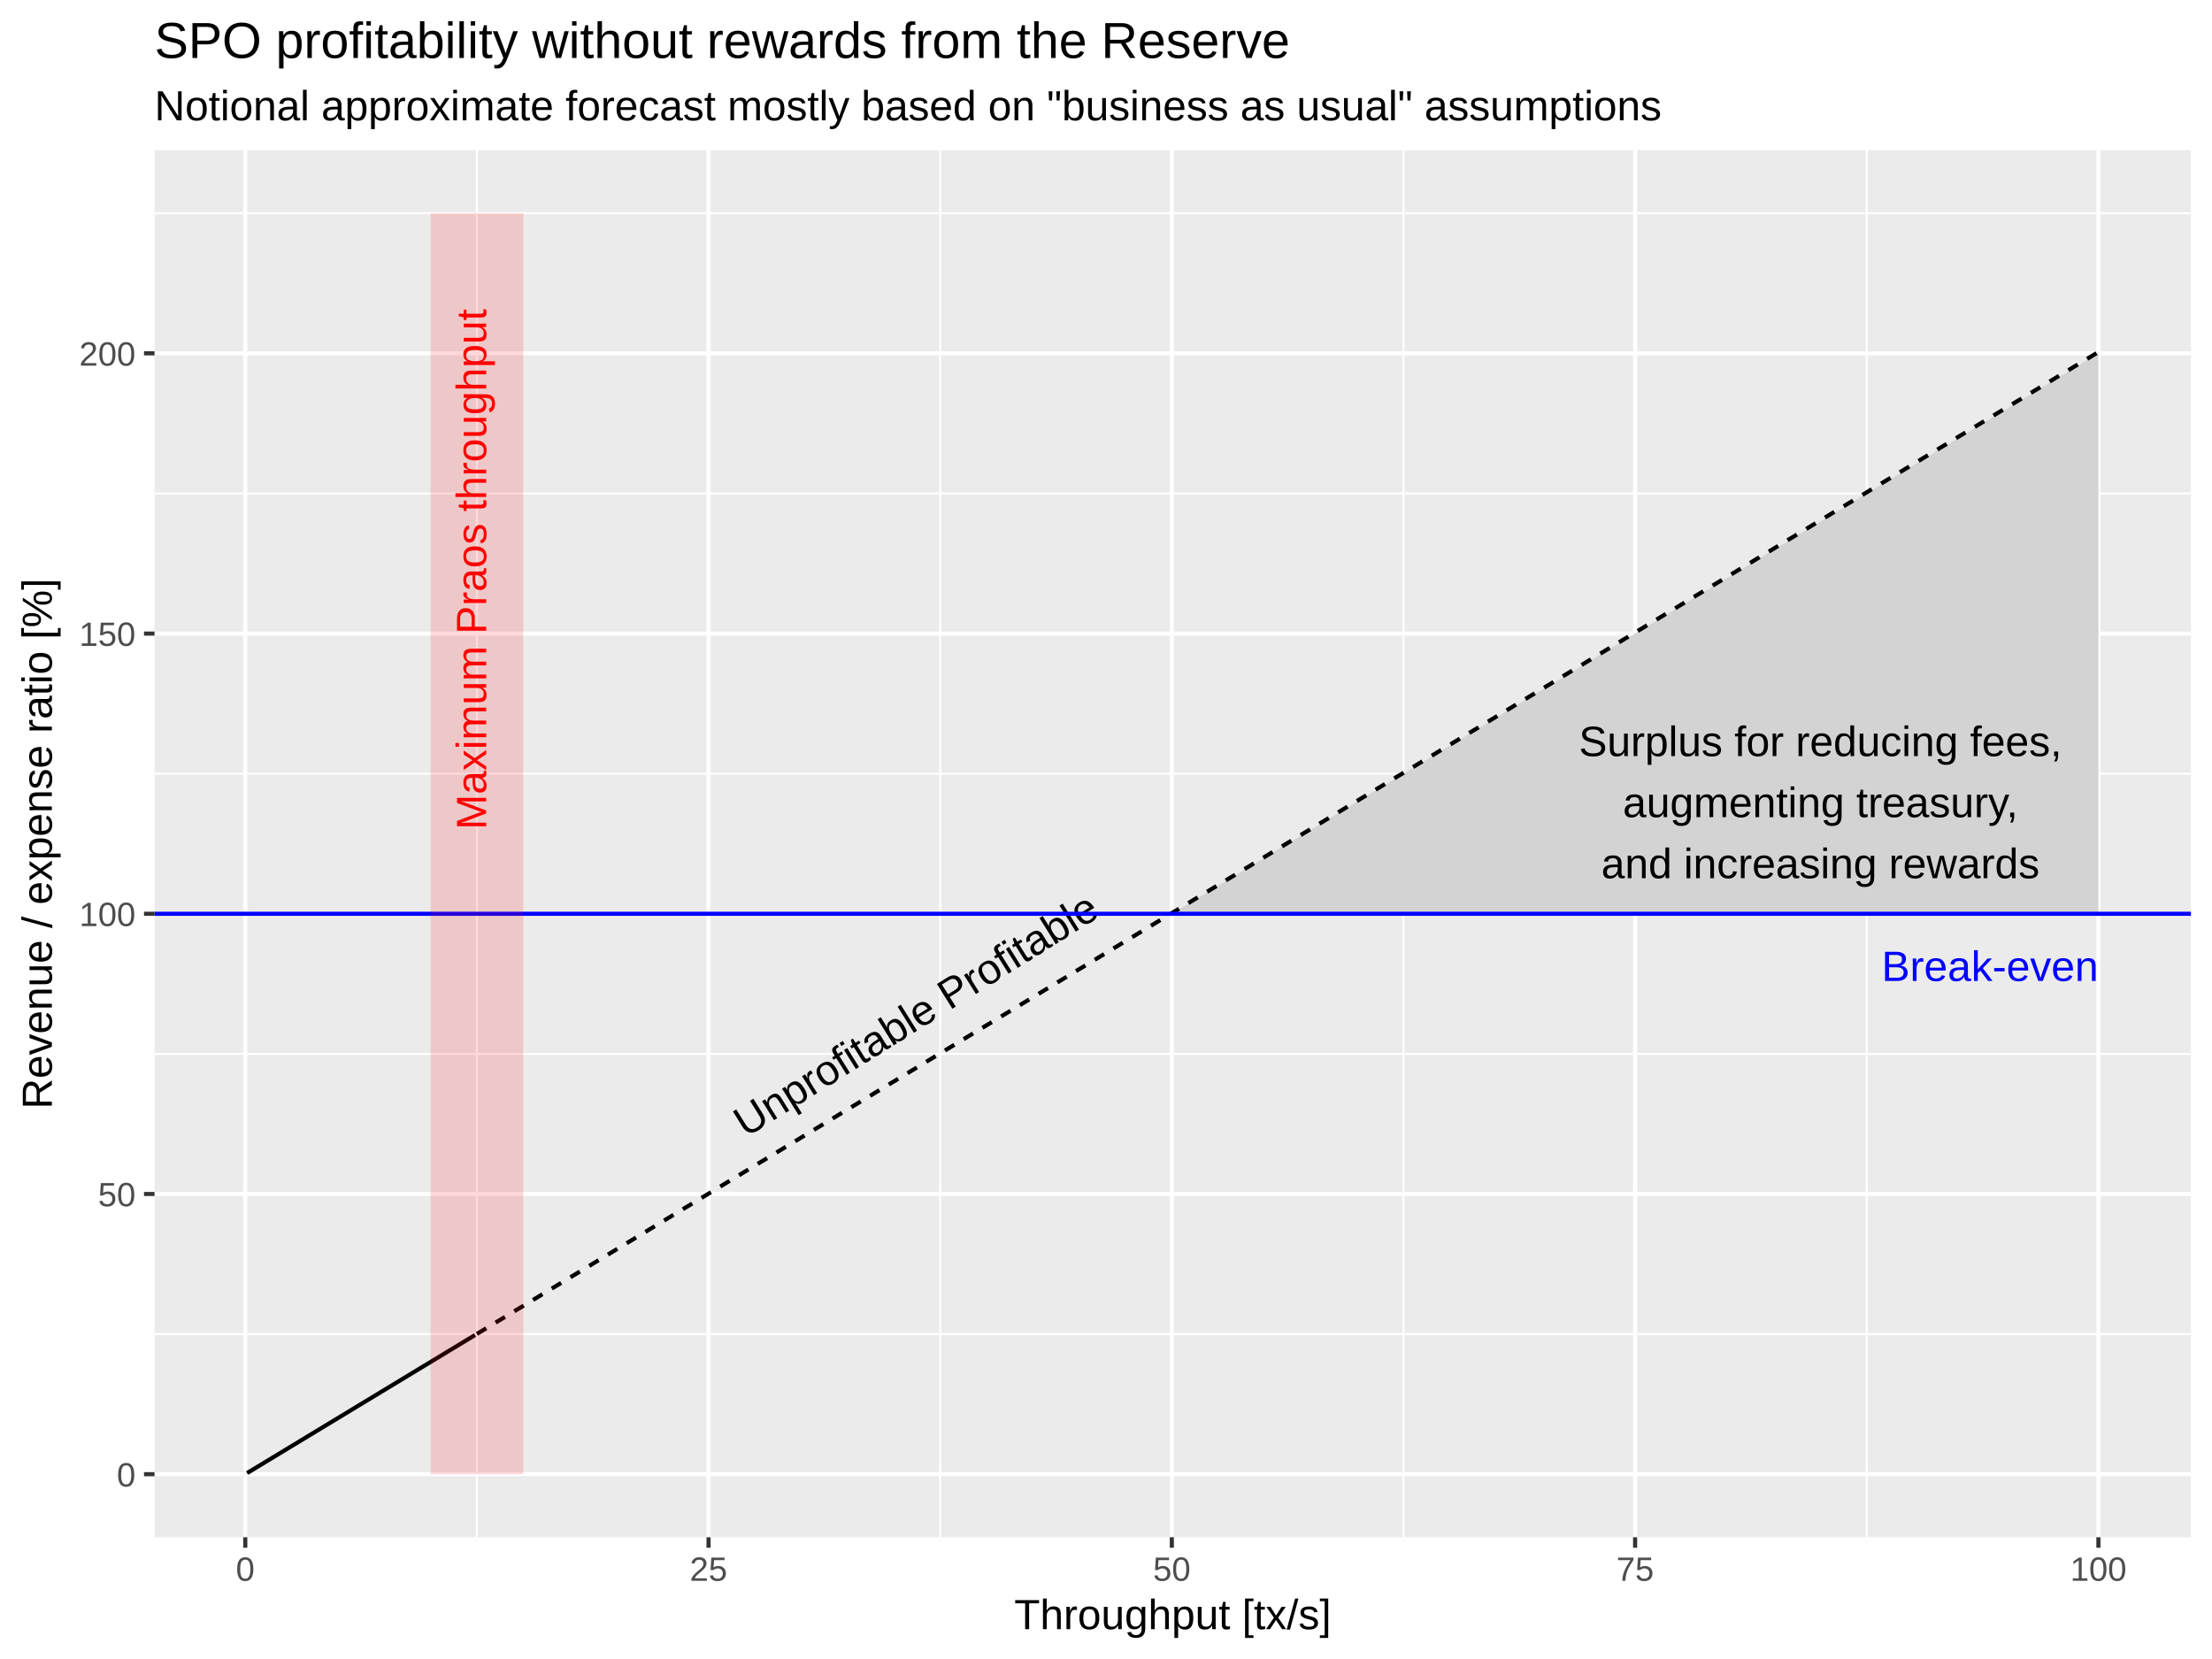
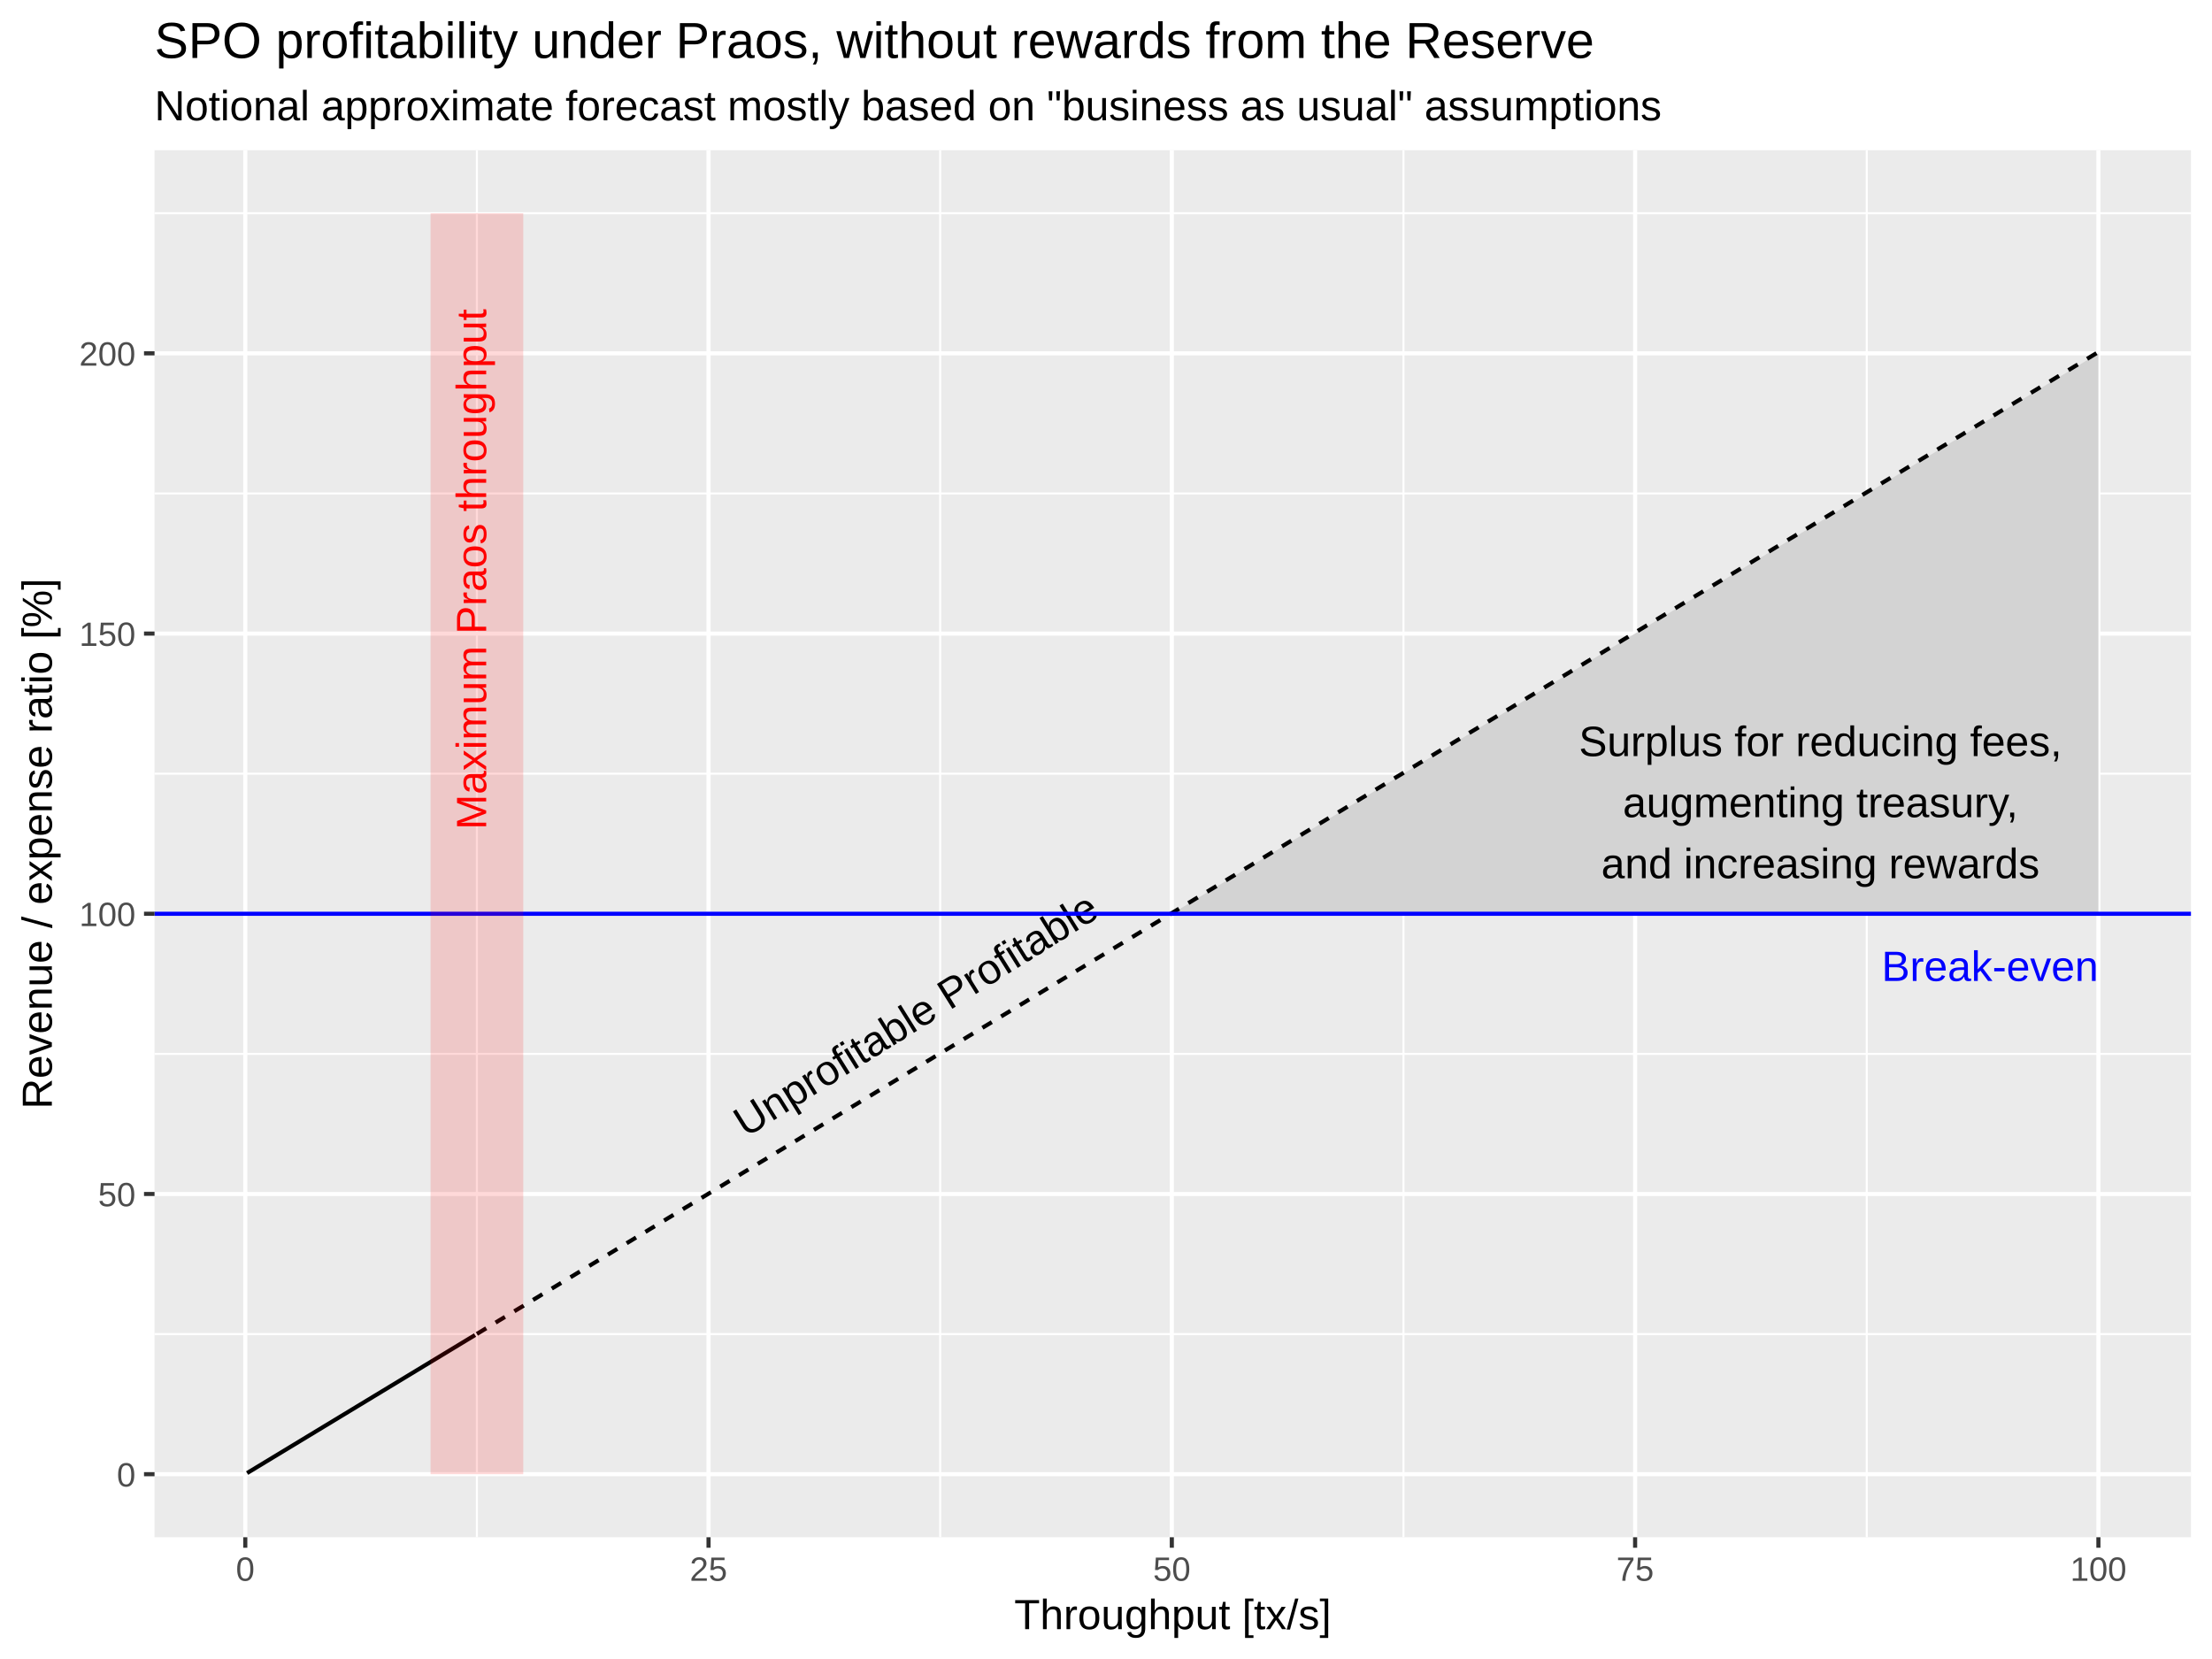
<svg xmlns="http://www.w3.org/2000/svg" class="svglite" width="576.00pt" height="432.00pt" viewBox="0 0 576.00 432.00">
  <defs>
    <style type="text/css">
    .svglite line, .svglite polyline, .svglite polygon, .svglite path, .svglite rect, .svglite circle {
      fill: none;
      stroke: #000000;
      stroke-linecap: round;
      stroke-linejoin: round;
      stroke-miterlimit: 10.00;
    }
    .svglite text {
      white-space: pre;
    }
  </style>
  </defs>
  <rect width="100%" height="100%" style="stroke: none; fill: #FFFFFF;" />
  <defs>
    <clipPath id="cpMC4wMHw1NzYuMDB8MC4wMHw0MzIuMDA=">
      <rect x="0.00" y="0.00" width="576.00" height="432.00" />
    </clipPath>
  </defs>
  <g clip-path="url(#cpMC4wMHw1NzYuMDB8MC4wMHw0MzIuMDA=)">
    <rect x="0.00" y="0.00" width="576.00" height="432.00" style="stroke-width: 1.07; stroke: #FFFFFF; fill: #FFFFFF;" />
  </g>
  <defs>
    <clipPath id="cpNDAuMjR8NTcwLjUyfDM5LjExfDQwMC4yOQ==">
      <rect x="40.24" y="39.11" width="530.28" height="361.18" />
    </clipPath>
  </defs>
  <g clip-path="url(#cpNDAuMjR8NTcwLjUyfDM5LjExfDQwMC4yOQ==)">
    <rect x="40.24" y="39.11" width="530.28" height="361.18" style="stroke-width: 1.07; stroke: none; fill: #EBEBEB;" />
    <polyline points="40.24,347.39 570.52,347.39 " style="stroke-width: 0.53; stroke: #FFFFFF; stroke-linecap: butt;" />
    <polyline points="40.24,274.43 570.52,274.43 " style="stroke-width: 0.53; stroke: #FFFFFF; stroke-linecap: butt;" />
    <polyline points="40.24,201.46 570.52,201.46 " style="stroke-width: 0.53; stroke: #FFFFFF; stroke-linecap: butt;" />
    <polyline points="40.24,128.50 570.52,128.50 " style="stroke-width: 0.53; stroke: #FFFFFF; stroke-linecap: butt;" />
    <polyline points="40.24,55.53 570.52,55.53 " style="stroke-width: 0.53; stroke: #FFFFFF; stroke-linecap: butt;" />
    <polyline points="124.18,400.29 124.18,39.11 " style="stroke-width: 0.53; stroke: #FFFFFF; stroke-linecap: butt;" />
    <polyline points="244.82,400.29 244.82,39.11 " style="stroke-width: 0.53; stroke: #FFFFFF; stroke-linecap: butt;" />
    <polyline points="365.46,400.29 365.46,39.11 " style="stroke-width: 0.53; stroke: #FFFFFF; stroke-linecap: butt;" />
    <polyline points="486.10,400.29 486.10,39.11 " style="stroke-width: 0.53; stroke: #FFFFFF; stroke-linecap: butt;" />
    <polyline points="40.24,383.88 570.52,383.88 " style="stroke-width: 1.07; stroke: #FFFFFF; stroke-linecap: butt;" />
    <polyline points="40.24,310.91 570.52,310.91 " style="stroke-width: 1.07; stroke: #FFFFFF; stroke-linecap: butt;" />
    <polyline points="40.24,237.94 570.52,237.94 " style="stroke-width: 1.07; stroke: #FFFFFF; stroke-linecap: butt;" />
    <polyline points="40.24,164.98 570.52,164.98 " style="stroke-width: 1.07; stroke: #FFFFFF; stroke-linecap: butt;" />
    <polyline points="40.24,92.01 570.52,92.01 " style="stroke-width: 1.07; stroke: #FFFFFF; stroke-linecap: butt;" />
    <polyline points="63.87,400.29 63.87,39.11 " style="stroke-width: 1.07; stroke: #FFFFFF; stroke-linecap: butt;" />
    <polyline points="184.50,400.29 184.50,39.11 " style="stroke-width: 1.07; stroke: #FFFFFF; stroke-linecap: butt;" />
    <polyline points="305.14,400.29 305.14,39.11 " style="stroke-width: 1.07; stroke: #FFFFFF; stroke-linecap: butt;" />
    <polyline points="425.78,400.29 425.78,39.11 " style="stroke-width: 1.07; stroke: #FFFFFF; stroke-linecap: butt;" />
    <polyline points="546.42,400.29 546.42,39.11 " style="stroke-width: 1.07; stroke: #FFFFFF; stroke-linecap: butt;" />
    <polygon points="305.14,237.94 546.42,237.94 546.42,92.01 " style="stroke-width: 1.07; stroke: none; stroke-linecap: butt; fill: #D3D3D3;" />
    <polyline points="64.35,383.59 64.83,383.29 65.31,383.00 65.80,382.71 66.28,382.42 66.76,382.12 67.24,381.83 67.73,381.54 68.21,381.25 68.69,380.96 69.17,380.66 69.66,380.37 70.14,380.08 70.62,379.79 71.10,379.49 71.59,379.20 72.07,378.91 72.55,378.62 73.03,378.33 73.52,378.03 74.00,377.74 74.48,377.45 74.96,377.16 75.45,376.86 75.93,376.57 76.41,376.28 76.89,375.99 77.38,375.70 77.86,375.40 78.34,375.11 78.82,374.82 79.31,374.53 79.79,374.23 80.27,373.94 80.75,373.65 81.24,373.36 81.72,373.07 82.20,372.77 82.68,372.48 83.17,372.19 83.65,371.90 84.13,371.60 84.61,371.31 85.10,371.02 85.58,370.73 86.06,370.44 86.55,370.14 87.03,369.85 87.51,369.56 87.99,369.27 88.48,368.97 88.96,368.68 89.44,368.39 89.92,368.10 90.41,367.81 90.89,367.51 91.37,367.22 91.85,366.93 92.34,366.64 92.82,366.34 93.30,366.05 93.78,365.76 94.27,365.47 94.75,365.18 95.23,364.88 95.71,364.59 96.20,364.30 96.68,364.01 97.16,363.71 97.64,363.42 98.13,363.13 98.61,362.84 99.09,362.55 99.57,362.25 100.06,361.96 100.54,361.67 101.02,361.38 101.50,361.08 101.99,360.79 102.47,360.50 102.95,360.21 103.43,359.92 103.92,359.62 104.40,359.33 104.88,359.04 105.36,358.75 105.85,358.45 106.33,358.16 106.81,357.87 107.29,357.58 107.78,357.29 108.26,356.99 108.74,356.70 109.23,356.41 109.71,356.12 110.19,355.82 110.67,355.53 111.16,355.24 111.64,354.95 112.12,354.66 112.60,354.36 113.09,354.07 113.57,353.78 114.05,353.49 114.53,353.20 115.02,352.90 115.50,352.61 115.98,352.32 116.46,352.03 116.95,351.73 117.43,351.44 117.91,351.15 118.39,350.86 118.88,350.57 119.36,350.27 119.84,349.98 120.32,349.69 120.81,349.40 121.29,349.10 121.77,348.81 122.25,348.52 122.74,348.23 123.22,347.94 123.70,347.64 " style="stroke-width: 1.07; stroke-linecap: butt;" />
    <polyline points="124.18,347.35 124.67,347.06 125.15,346.77 125.63,346.47 126.11,346.18 126.60,345.89 127.08,345.60 127.56,345.31 128.04,345.01 128.53,344.72 129.01,344.43 129.49,344.14 129.97,343.84 130.46,343.55 130.94,343.26 131.42,342.97 131.91,342.68 132.39,342.38 132.87,342.09 133.35,341.80 133.84,341.51 134.32,341.21 134.80,340.92 135.28,340.63 135.77,340.34 136.25,340.05 136.73,339.75 137.21,339.46 137.70,339.17 138.18,338.88 138.66,338.58 139.14,338.29 139.63,338.00 140.11,337.71 140.59,337.42 141.07,337.12 141.56,336.83 142.04,336.54 142.52,336.25 143.00,335.95 143.49,335.66 143.97,335.37 144.45,335.08 144.93,334.79 145.42,334.49 145.90,334.20 146.38,333.91 146.86,333.62 147.35,333.32 147.83,333.03 148.31,332.74 148.79,332.45 149.28,332.16 149.76,331.86 150.24,331.57 150.72,331.28 151.21,330.99 151.69,330.69 152.17,330.40 152.65,330.11 153.14,329.82 153.62,329.53 154.10,329.23 154.58,328.94 155.07,328.65 155.55,328.36 156.03,328.06 156.52,327.77 157.00,327.48 157.48,327.19 157.96,326.90 158.45,326.60 158.93,326.31 159.41,326.02 159.89,325.73 160.38,325.43 160.86,325.14 161.34,324.85 161.82,324.56 162.31,324.27 162.79,323.97 163.27,323.68 163.75,323.39 164.24,323.10 164.72,322.80 165.20,322.51 165.68,322.22 166.17,321.93 166.65,321.64 167.13,321.34 167.61,321.05 168.10,320.76 168.58,320.47 169.06,320.17 169.54,319.88 170.03,319.59 170.51,319.30 170.99,319.01 171.47,318.71 171.96,318.42 172.44,318.13 172.92,317.84 173.40,317.55 173.89,317.25 174.37,316.96 174.85,316.67 175.33,316.38 175.82,316.08 176.30,315.79 176.78,315.50 177.26,315.21 177.75,314.92 178.23,314.62 178.71,314.33 179.20,314.04 179.68,313.75 180.16,313.45 180.64,313.16 181.13,312.87 181.61,312.58 182.09,312.29 182.57,311.99 183.06,311.70 183.54,311.41 184.02,311.12 184.50,310.82 184.99,310.53 185.47,310.24 185.95,309.95 186.43,309.66 186.92,309.36 187.40,309.07 187.88,308.78 188.36,308.49 188.85,308.19 189.33,307.90 189.81,307.61 190.29,307.32 190.78,307.03 191.26,306.73 191.74,306.44 192.22,306.15 192.71,305.86 193.19,305.56 193.67,305.27 194.15,304.98 194.64,304.69 195.12,304.40 195.60,304.10 196.08,303.81 196.57,303.52 197.05,303.23 197.53,302.93 198.01,302.64 198.50,302.35 198.98,302.06 199.46,301.77 199.94,301.47 200.43,301.18 200.91,300.89 201.39,300.60 201.88,300.30 202.36,300.01 202.84,299.72 203.32,299.43 203.81,299.14 204.29,298.84 204.77,298.55 205.25,298.26 205.74,297.97 206.22,297.67 206.70,297.38 207.18,297.09 207.67,296.80 208.15,296.51 208.63,296.21 209.11,295.92 209.60,295.63 210.08,295.34 210.56,295.04 211.04,294.75 211.53,294.46 212.01,294.17 212.49,293.88 212.97,293.58 213.46,293.29 213.94,293.00 214.42,292.71 214.90,292.41 215.39,292.12 215.87,291.83 216.35,291.54 216.83,291.25 217.32,290.95 217.80,290.66 218.28,290.37 218.76,290.08 219.25,289.78 219.73,289.49 220.21,289.20 220.69,288.91 221.18,288.62 221.66,288.32 222.14,288.03 222.62,287.74 223.11,287.45 223.59,287.15 224.07,286.86 224.55,286.57 225.04,286.28 225.52,285.99 226.00,285.69 226.49,285.40 226.97,285.11 227.45,284.82 227.93,284.52 228.42,284.23 228.90,283.94 229.38,283.65 229.86,283.36 230.35,283.06 230.83,282.77 231.31,282.48 231.79,282.19 232.28,281.89 232.76,281.60 233.24,281.31 233.72,281.02 234.21,280.73 234.69,280.43 235.17,280.14 235.65,279.85 236.14,279.56 236.62,279.27 237.10,278.97 237.58,278.68 238.07,278.39 238.55,278.10 239.03,277.80 239.51,277.51 240.00,277.22 240.48,276.93 240.96,276.64 241.44,276.34 241.93,276.05 242.41,275.76 242.89,275.47 243.37,275.17 243.86,274.88 244.34,274.59 244.82,274.30 245.30,274.01 245.79,273.71 246.27,273.42 246.75,273.13 247.23,272.84 247.72,272.54 248.20,272.25 248.68,271.96 249.17,271.67 249.65,271.38 250.13,271.08 250.61,270.79 251.10,270.50 251.58,270.21 252.06,269.91 252.54,269.62 253.03,269.33 253.51,269.04 253.99,268.75 254.47,268.45 254.96,268.16 255.44,267.87 255.92,267.58 256.40,267.28 256.89,266.99 257.37,266.70 257.85,266.41 258.33,266.12 258.82,265.82 259.30,265.53 259.78,265.24 260.26,264.95 260.75,264.65 261.23,264.36 261.71,264.07 262.19,263.78 262.68,263.49 263.16,263.19 263.64,262.90 264.12,262.61 264.61,262.32 265.09,262.02 265.57,261.73 266.05,261.44 266.54,261.15 267.02,260.86 267.50,260.56 267.98,260.27 268.47,259.98 268.95,259.69 269.43,259.39 269.91,259.10 270.40,258.81 270.88,258.52 271.36,258.23 271.85,257.93 272.33,257.64 272.81,257.35 273.29,257.06 273.78,256.76 274.26,256.47 274.74,256.18 275.22,255.89 275.71,255.60 276.19,255.30 276.67,255.01 277.15,254.72 277.64,254.43 278.12,254.13 278.60,253.84 279.08,253.55 279.57,253.26 280.05,252.97 280.53,252.67 281.01,252.38 281.50,252.09 281.98,251.80 282.46,251.50 282.94,251.21 283.43,250.92 283.91,250.63 284.39,250.34 284.87,250.04 285.36,249.75 285.84,249.46 286.32,249.17 286.80,248.87 287.29,248.58 287.77,248.29 288.25,248.00 288.73,247.71 289.22,247.41 289.70,247.12 290.18,246.83 290.66,246.54 291.15,246.24 291.63,245.95 292.11,245.66 292.59,245.37 293.08,245.08 293.56,244.78 294.04,244.49 294.52,244.20 295.01,243.91 295.49,243.62 295.97,243.32 296.46,243.03 296.94,242.74 297.42,242.45 297.90,242.15 298.39,241.86 298.87,241.57 299.35,241.28 299.83,240.99 300.32,240.69 300.80,240.40 301.28,240.11 301.76,239.82 302.25,239.52 302.73,239.23 303.21,238.94 303.69,238.65 304.18,238.36 304.66,238.06 305.14,237.77 305.62,237.48 306.11,237.19 306.59,236.89 307.07,236.60 307.55,236.31 308.04,236.02 308.52,235.73 309.00,235.43 309.48,235.14 309.97,234.85 310.45,234.56 310.93,234.26 311.41,233.97 311.90,233.68 312.38,233.39 312.86,233.10 313.34,232.80 313.83,232.51 314.31,232.22 314.79,231.93 315.27,231.63 315.76,231.34 316.24,231.05 316.72,230.76 317.20,230.47 317.69,230.17 318.17,229.88 318.65,229.59 319.14,229.30 319.62,229.00 320.10,228.71 320.58,228.42 321.07,228.13 321.55,227.84 322.03,227.54 322.51,227.25 323.00,226.96 323.48,226.67 323.96,226.37 324.44,226.08 324.93,225.79 325.41,225.50 325.89,225.21 326.37,224.91 326.86,224.62 327.34,224.33 327.82,224.04 328.30,223.74 328.79,223.45 329.27,223.16 329.75,222.87 330.23,222.58 330.72,222.28 331.20,221.99 331.68,221.70 332.16,221.41 332.65,221.11 333.13,220.82 333.61,220.53 334.09,220.24 334.58,219.95 335.06,219.65 335.54,219.36 336.02,219.07 336.51,218.78 336.99,218.48 337.47,218.19 337.95,217.90 338.44,217.61 338.92,217.32 339.40,217.02 339.88,216.73 340.37,216.44 340.85,216.15 341.33,215.85 341.82,215.56 342.30,215.27 342.78,214.98 343.26,214.69 343.75,214.39 344.23,214.10 344.71,213.81 345.19,213.52 345.68,213.22 346.16,212.93 346.64,212.64 347.12,212.35 347.61,212.06 348.09,211.76 348.57,211.47 349.05,211.18 349.54,210.89 350.02,210.59 350.50,210.30 350.98,210.01 351.47,209.72 351.95,209.43 352.43,209.13 352.91,208.84 353.40,208.55 353.88,208.26 354.36,207.96 354.84,207.67 355.33,207.38 355.81,207.09 356.29,206.80 356.77,206.50 357.26,206.21 357.74,205.92 358.22,205.63 358.70,205.34 359.19,205.04 359.67,204.75 360.15,204.46 360.63,204.17 361.12,203.87 361.60,203.58 362.08,203.29 362.56,203.00 363.05,202.71 363.53,202.41 364.01,202.12 364.50,201.83 364.98,201.54 365.46,201.24 365.94,200.95 366.43,200.66 366.91,200.37 367.39,200.08 367.87,199.78 368.36,199.49 368.84,199.20 369.32,198.91 369.80,198.61 370.29,198.32 370.77,198.03 371.25,197.74 371.73,197.45 372.22,197.15 372.70,196.86 373.18,196.57 373.66,196.28 374.15,195.98 374.63,195.69 375.11,195.40 375.59,195.11 376.08,194.82 376.56,194.52 377.04,194.23 377.52,193.94 378.01,193.65 378.49,193.35 378.97,193.06 379.45,192.77 379.94,192.48 380.42,192.19 380.90,191.89 381.38,191.60 381.87,191.31 382.35,191.02 382.83,190.72 383.31,190.43 383.80,190.14 384.28,189.85 384.76,189.56 385.24,189.26 385.73,188.97 386.21,188.68 386.69,188.39 387.17,188.09 387.66,187.80 388.14,187.51 388.62,187.22 389.11,186.93 389.59,186.63 390.07,186.34 390.55,186.05 391.04,185.76 391.52,185.46 392.00,185.17 392.48,184.88 392.97,184.59 393.45,184.30 393.93,184.00 394.41,183.71 394.90,183.42 395.38,183.13 395.86,182.83 396.34,182.54 396.83,182.25 397.31,181.96 397.79,181.67 398.27,181.37 398.76,181.08 399.24,180.79 399.72,180.50 400.20,180.20 400.69,179.91 401.17,179.62 401.65,179.33 402.13,179.04 402.62,178.74 403.10,178.45 403.58,178.16 404.06,177.87 404.55,177.57 405.03,177.28 405.51,176.99 405.99,176.70 406.48,176.41 406.96,176.11 407.44,175.82 407.92,175.53 408.41,175.24 408.89,174.94 409.37,174.65 409.85,174.36 410.34,174.07 410.82,173.78 411.30,173.48 411.79,173.19 412.27,172.90 412.75,172.61 413.23,172.31 413.72,172.02 414.20,171.73 414.68,171.44 415.16,171.15 415.65,170.85 416.13,170.56 416.61,170.27 417.09,169.98 417.58,169.69 418.06,169.39 418.54,169.10 419.02,168.81 419.51,168.52 419.99,168.22 420.47,167.93 420.95,167.64 421.44,167.35 421.92,167.06 422.40,166.76 422.88,166.47 423.37,166.18 423.85,165.89 424.33,165.59 424.81,165.30 425.30,165.01 425.78,164.72 426.26,164.43 426.74,164.13 427.23,163.84 427.71,163.55 428.19,163.26 428.67,162.96 429.16,162.67 429.64,162.38 430.12,162.09 430.60,161.80 431.09,161.50 431.57,161.21 432.05,160.92 432.53,160.63 433.02,160.33 433.50,160.04 433.98,159.75 434.47,159.46 434.95,159.17 435.43,158.87 435.91,158.58 436.40,158.29 436.88,158.00 437.36,157.70 437.84,157.41 438.33,157.12 438.81,156.83 439.29,156.54 439.77,156.24 440.26,155.95 440.74,155.66 441.22,155.37 441.70,155.07 442.19,154.78 442.67,154.49 443.15,154.20 443.63,153.91 444.12,153.61 444.60,153.32 445.08,153.03 445.56,152.74 446.05,152.44 446.53,152.15 447.01,151.86 447.49,151.57 447.98,151.28 448.46,150.98 448.94,150.69 449.42,150.40 449.91,150.11 450.39,149.81 450.87,149.52 451.35,149.23 451.84,148.94 452.32,148.65 452.80,148.35 453.28,148.06 453.77,147.77 454.25,147.48 454.73,147.18 455.21,146.89 455.70,146.60 456.18,146.31 456.66,146.02 457.14,145.72 457.63,145.43 458.11,145.14 458.59,144.85 459.08,144.55 459.56,144.26 460.04,143.97 460.52,143.68 461.01,143.39 461.49,143.09 461.97,142.80 462.45,142.51 462.94,142.22 463.42,141.92 463.90,141.63 464.38,141.34 464.87,141.05 465.35,140.76 465.83,140.46 466.31,140.17 466.80,139.88 467.28,139.59 467.76,139.29 468.24,139.00 468.73,138.71 469.21,138.42 469.69,138.13 470.17,137.83 470.66,137.54 471.14,137.25 471.62,136.96 472.10,136.66 472.59,136.37 473.07,136.08 473.55,135.79 474.03,135.50 474.52,135.20 475.00,134.91 475.48,134.62 475.96,134.33 476.45,134.03 476.93,133.74 477.41,133.45 477.89,133.16 478.38,132.87 478.86,132.57 479.34,132.28 479.82,131.99 480.31,131.70 480.79,131.41 481.27,131.11 481.76,130.82 482.24,130.53 482.72,130.24 483.20,129.94 483.69,129.65 484.17,129.36 484.65,129.07 485.13,128.78 485.62,128.48 486.10,128.19 486.58,127.90 487.06,127.61 487.55,127.31 488.03,127.02 488.51,126.73 488.99,126.44 489.48,126.15 489.96,125.85 490.44,125.56 490.92,125.27 491.41,124.98 491.89,124.68 492.37,124.39 492.85,124.10 493.34,123.81 493.82,123.52 494.30,123.22 494.78,122.93 495.27,122.64 495.75,122.35 496.23,122.05 496.71,121.76 497.20,121.47 497.68,121.18 498.16,120.89 498.64,120.59 499.13,120.30 499.61,120.01 500.09,119.72 500.57,119.42 501.06,119.13 501.54,118.84 502.02,118.55 502.50,118.26 502.99,117.96 503.47,117.67 503.95,117.38 504.44,117.09 504.92,116.79 505.40,116.50 505.88,116.21 506.37,115.92 506.85,115.63 507.33,115.33 507.81,115.04 508.30,114.75 508.78,114.46 509.26,114.16 509.74,113.87 510.23,113.58 510.71,113.29 511.19,113.00 511.67,112.70 512.16,112.41 512.64,112.12 513.12,111.83 513.60,111.53 514.09,111.24 514.57,110.95 515.05,110.66 515.53,110.37 516.02,110.07 516.50,109.78 516.98,109.49 517.46,109.20 517.95,108.90 518.43,108.61 518.91,108.32 519.39,108.03 519.88,107.74 520.36,107.44 520.84,107.15 521.32,106.86 521.81,106.57 522.29,106.27 522.77,105.98 523.25,105.69 523.74,105.40 524.22,105.11 524.70,104.81 525.18,104.52 525.67,104.23 526.15,103.94 526.63,103.64 527.12,103.35 527.60,103.06 528.08,102.77 528.56,102.48 529.05,102.18 529.53,101.89 530.01,101.60 530.49,101.31 530.98,101.01 531.46,100.72 531.94,100.43 532.42,100.14 532.91,99.85 533.39,99.55 533.87,99.26 534.35,98.97 534.84,98.68 535.32,98.38 535.80,98.09 536.28,97.80 536.77,97.51 537.25,97.22 537.73,96.92 538.21,96.63 538.70,96.34 539.18,96.05 539.66,95.76 540.14,95.46 540.63,95.17 541.11,94.88 541.59,94.59 542.07,94.29 542.56,94.00 543.04,93.71 543.52,93.42 544.00,93.13 544.49,92.83 544.97,92.54 545.45,92.25 545.93,91.96 546.42,91.66 " style="stroke-width: 1.07; stroke-dasharray: 2.85,2.85; stroke-linecap: butt;" />
    <text x="474.03" y="196.88" text-anchor="middle" style="font-size: 11.04px; font-family: &quot;Arial&quot;;" textLength="141.91px" lengthAdjust="spacingAndGlyphs">Surplus for reducing fees,</text>
    <text x="474.03" y="212.78" text-anchor="middle" style="font-size: 11.04px; font-family: &quot;Arial&quot;;" textLength="119.64px" lengthAdjust="spacingAndGlyphs">augmenting treasury,</text>
    <text x="474.03" y="228.68" text-anchor="middle" style="font-size: 11.04px; font-family: &quot;Arial&quot;;" textLength="128.48px" lengthAdjust="spacingAndGlyphs">and increasing rewards</text>
    <text transform="translate(194.15,296.32) rotate(-32)" style="font-size: 11.04px; font-family: &quot;Arial&quot;;" textLength="232.58px" lengthAdjust="spacingAndGlyphs">Unprofitable                                Profitable</text>
    <line x1="40.24" y1="237.94" x2="570.52" y2="237.94" style="stroke-width: 1.07; stroke: #0000FF; stroke-linecap: butt;" />
    <text x="546.42" y="255.44" text-anchor="end" style="font-size: 11.04px;fill: #0000FF; font-family: &quot;Arial&quot;;" textLength="62.88px" lengthAdjust="spacingAndGlyphs">Break-even</text>
    <rect x="112.12" y="55.53" width="24.13" height="328.35" style="stroke-width: 1.07; stroke: none; stroke-linecap: butt; stroke-linejoin: miter; fill: #FF0000; fill-opacity: 0.15;" />
    <text transform="translate(126.60,216.05) rotate(-90)" style="font-size: 11.04px;fill: #FF0000; font-family: &quot;Arial&quot;;" textLength="153.27px" lengthAdjust="spacingAndGlyphs">Maximum Praos throughput</text>
  </g>
  <g clip-path="url(#cpMC4wMHw1NzYuMDB8MC4wMHw0MzIuMDA=)">
    <text x="35.31" y="387.09" text-anchor="end" style="font-size: 8.80px;fill: #4D4D4D; font-family: &quot;Arial&quot;;" textLength="5.59px" lengthAdjust="spacingAndGlyphs">0</text>
    <text x="35.31" y="314.12" text-anchor="end" style="font-size: 8.80px;fill: #4D4D4D; font-family: &quot;Arial&quot;;" textLength="11.19px" lengthAdjust="spacingAndGlyphs">50</text>
    <text x="35.31" y="241.15" text-anchor="end" style="font-size: 8.80px;fill: #4D4D4D; font-family: &quot;Arial&quot;;" textLength="16.78px" lengthAdjust="spacingAndGlyphs">100</text>
    <text x="35.31" y="168.19" text-anchor="end" style="font-size: 8.80px;fill: #4D4D4D; font-family: &quot;Arial&quot;;" textLength="16.78px" lengthAdjust="spacingAndGlyphs">150</text>
    <text x="35.31" y="95.22" text-anchor="end" style="font-size: 8.80px;fill: #4D4D4D; font-family: &quot;Arial&quot;;" textLength="16.78px" lengthAdjust="spacingAndGlyphs">200</text>
    <polyline points="37.50,383.88 40.24,383.88 " style="stroke-width: 1.07; stroke: #333333; stroke-linecap: butt;" />
    <polyline points="37.50,310.91 40.24,310.91 " style="stroke-width: 1.07; stroke: #333333; stroke-linecap: butt;" />
    <polyline points="37.50,237.94 40.24,237.94 " style="stroke-width: 1.07; stroke: #333333; stroke-linecap: butt;" />
    <polyline points="37.50,164.98 40.24,164.98 " style="stroke-width: 1.07; stroke: #333333; stroke-linecap: butt;" />
    <polyline points="37.50,92.01 40.24,92.01 " style="stroke-width: 1.07; stroke: #333333; stroke-linecap: butt;" />
    <polyline points="63.87,403.03 63.87,400.29 " style="stroke-width: 1.07; stroke: #333333; stroke-linecap: butt;" />
    <polyline points="184.50,403.03 184.50,400.29 " style="stroke-width: 1.07; stroke: #333333; stroke-linecap: butt;" />
    <polyline points="305.14,403.03 305.14,400.29 " style="stroke-width: 1.07; stroke: #333333; stroke-linecap: butt;" />
    <polyline points="425.78,403.03 425.78,400.29 " style="stroke-width: 1.07; stroke: #333333; stroke-linecap: butt;" />
    <polyline points="546.42,403.03 546.42,400.29 " style="stroke-width: 1.07; stroke: #333333; stroke-linecap: butt;" />
    <text x="63.87" y="411.64" text-anchor="middle" style="font-size: 8.80px;fill: #4D4D4D; font-family: &quot;Arial&quot;;" textLength="5.59px" lengthAdjust="spacingAndGlyphs">0</text>
    <text x="184.50" y="411.64" text-anchor="middle" style="font-size: 8.80px;fill: #4D4D4D; font-family: &quot;Arial&quot;;" textLength="11.19px" lengthAdjust="spacingAndGlyphs">25</text>
    <text x="305.14" y="411.64" text-anchor="middle" style="font-size: 8.80px;fill: #4D4D4D; font-family: &quot;Arial&quot;;" textLength="11.19px" lengthAdjust="spacingAndGlyphs">50</text>
    <text x="425.78" y="411.64" text-anchor="middle" style="font-size: 8.80px;fill: #4D4D4D; font-family: &quot;Arial&quot;;" textLength="11.19px" lengthAdjust="spacingAndGlyphs">75</text>
    <text x="546.42" y="411.64" text-anchor="middle" style="font-size: 8.80px;fill: #4D4D4D; font-family: &quot;Arial&quot;;" textLength="16.78px" lengthAdjust="spacingAndGlyphs">100</text>
    <text x="305.38" y="424.23" text-anchor="middle" style="font-size: 11.00px; font-family: &quot;Arial&quot;;" textLength="96.23px" lengthAdjust="spacingAndGlyphs">Throughput [tx/s]</text>
    <text transform="translate(13.50,219.70) rotate(-90)" text-anchor="middle" style="font-size: 11.00px; font-family: &quot;Arial&quot;;" textLength="156.31px" lengthAdjust="spacingAndGlyphs">Revenue / expense ratio [%]</text>
    <text x="40.24" y="31.34" style="font-size: 11.00px; font-family: &quot;Arial&quot;;" textLength="444.94px" lengthAdjust="spacingAndGlyphs">Notional approximate forecast mostly based on "business as usual" assumptions</text>
-     <text x="40.24" y="15.10" style="font-size: 13.20px; font-family: &quot;Arial&quot;;" textLength="334.83px" lengthAdjust="spacingAndGlyphs">SPO profitability without rewards from the Reserve</text>
+     <text x="40.24" y="15.10" style="font-size: 13.20px; font-family: &quot;Arial&quot;;" textLength="422.20px" lengthAdjust="spacingAndGlyphs">SPO profitability under Praos, without rewards from the Reserve</text>
  </g>
</svg>
